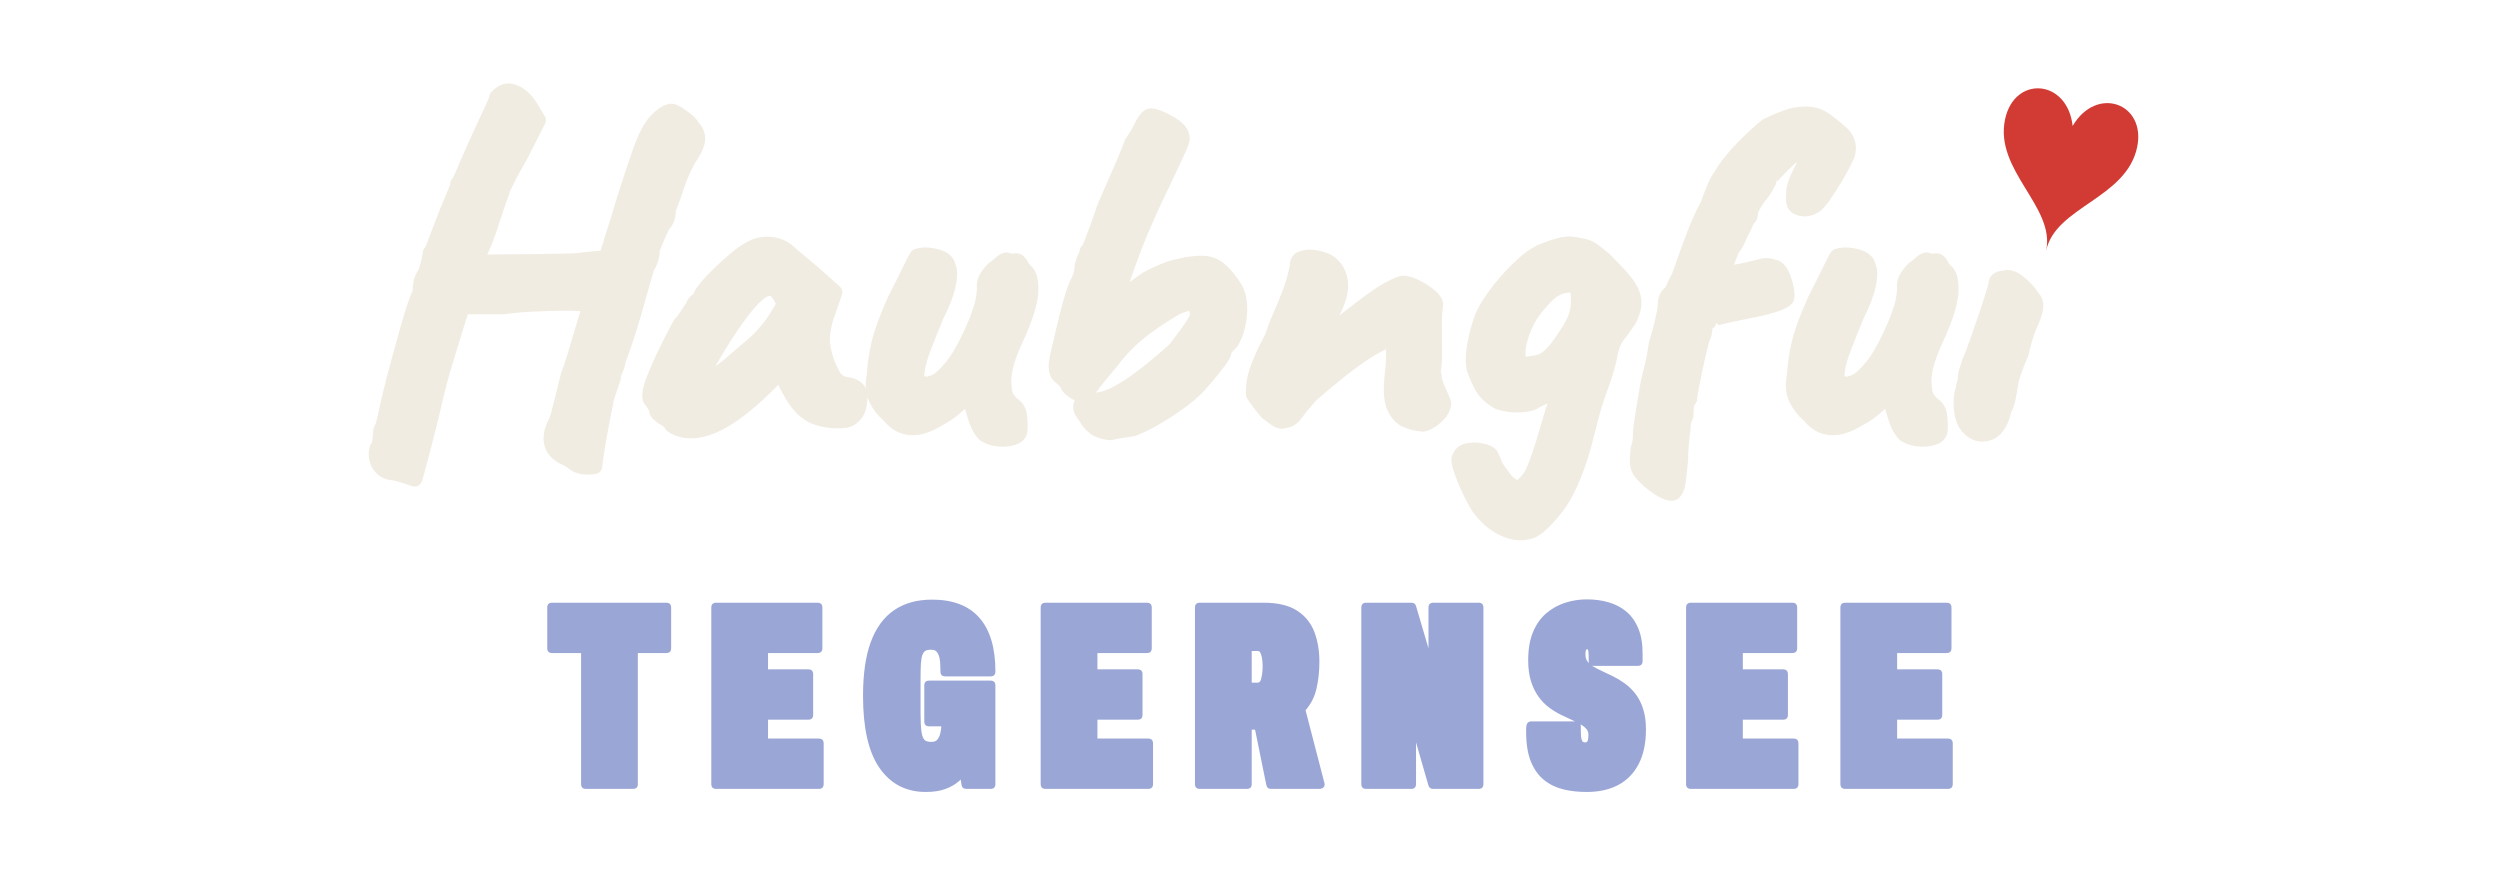
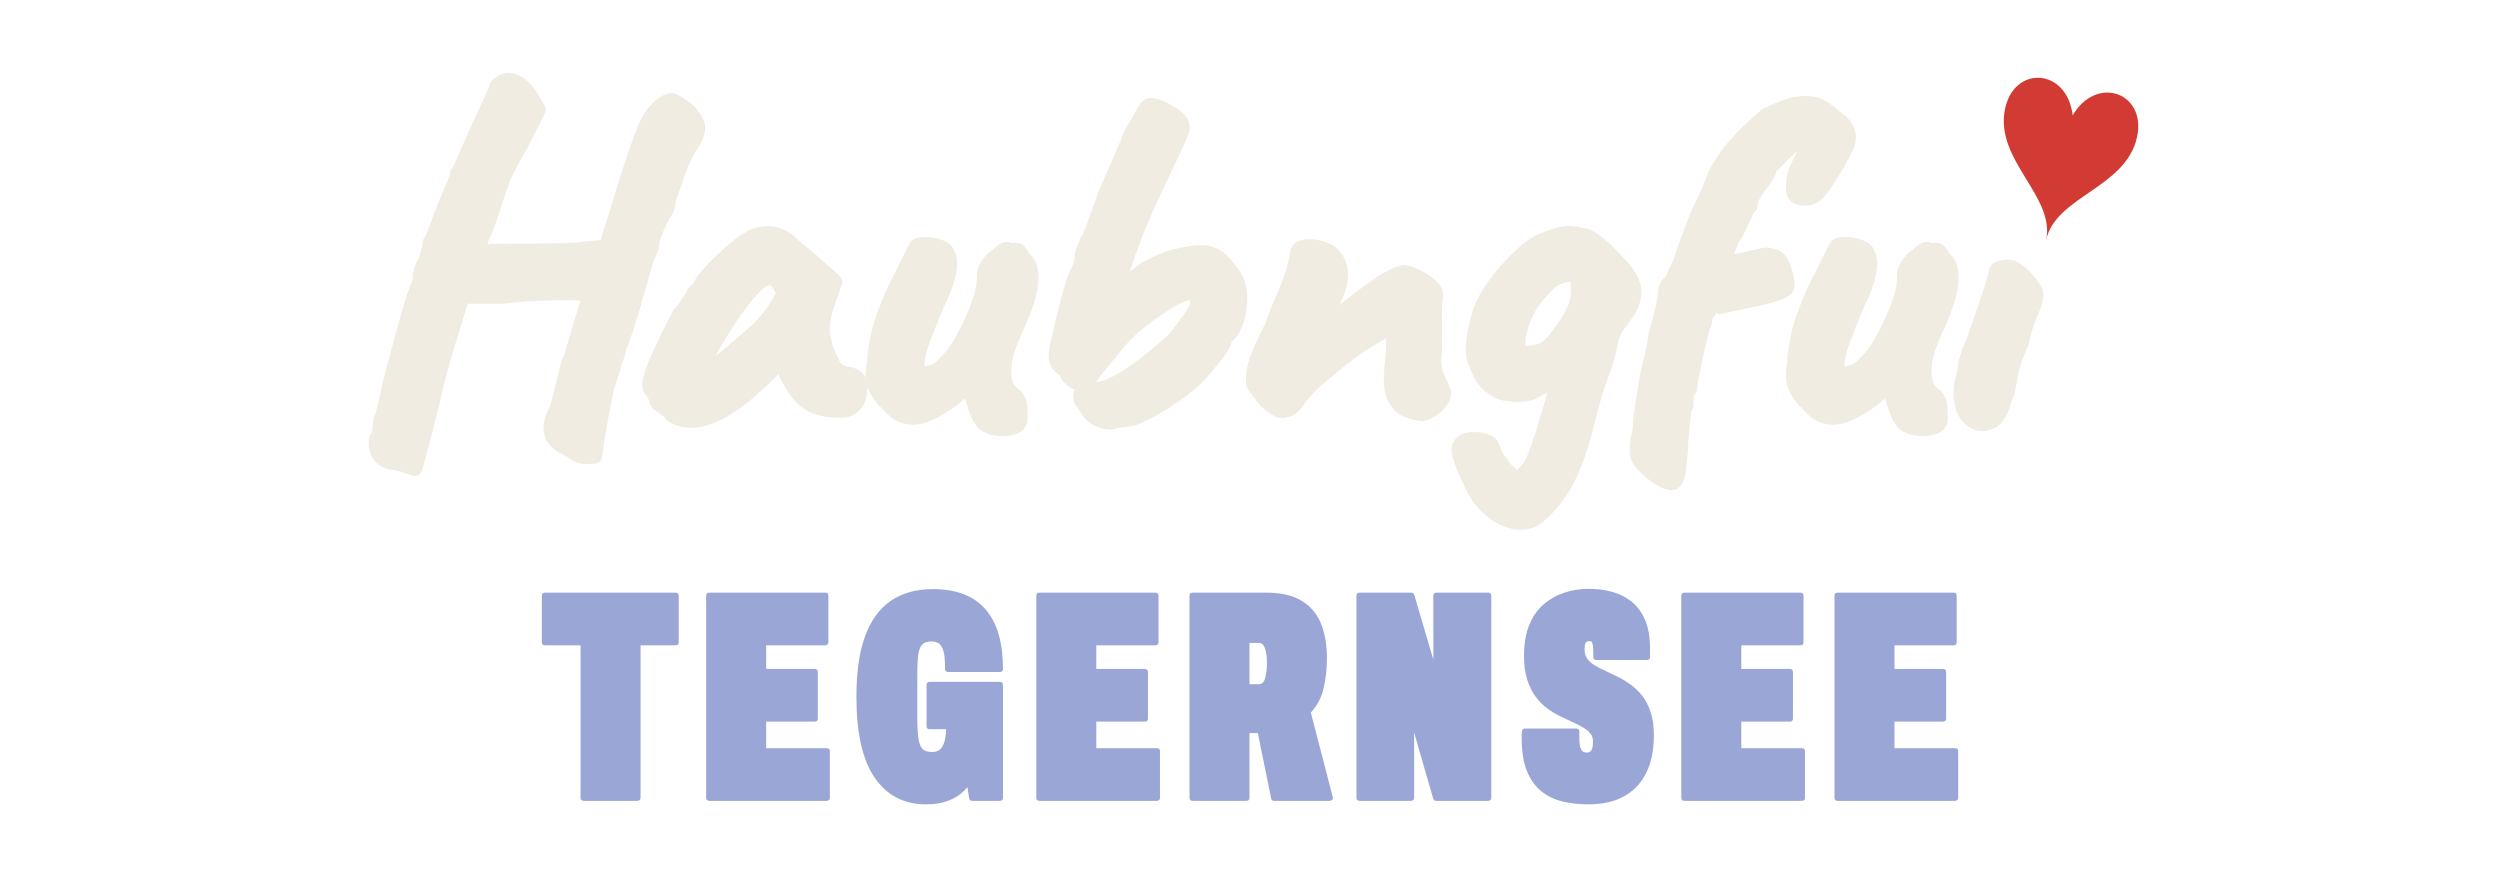
<svg xmlns="http://www.w3.org/2000/svg" width="127.0mm" height="44.45mm" viewBox="0 0 127.0 44.45" role="img" aria-label="Haubngfui · TEGERNSEE · Fisherman-Fassung (Stick, embroidery_front)">
-   <path id="schrift" fill="#f1ece2" d="M20.876 24.677 20.635 24.592Q20.411 24.514 20.151 24.446Q19.929 24.388 19.842 24.388Q19.787 24.388 19.733 24.375Q19.15 24.229 18.888 23.723Q18.641 23.246 18.778 22.695Q18.809 22.574 18.897 22.486L18.915 22.325Q18.958 22.046 18.958 21.887Q18.958 21.781 19.006 21.686Q19.083 21.53 19.096 21.486Q19.118 21.41 19.209 21.045Q19.285 20.622 19.466 19.885Q19.648 19.144 19.879 18.294Q20.108 17.447 20.326 16.673Q20.547 15.889 20.732 15.347Q20.858 14.976 20.961 14.772V14.623Q20.961 14.588 20.966 14.553L21.003 14.324Q21.051 14.019 21.27 13.674Q21.347 13.454 21.407 13.195Q21.468 12.931 21.468 12.886Q21.468 12.728 21.566 12.605Q21.619 12.538 21.775 12.133Q21.955 11.665 22.123 11.21Q22.271 10.814 22.456 10.372L22.77 9.623L22.867 9.392V9.362Q22.867 9.176 22.999 9.044Q23.034 9.01 23.374 8.209Q23.751 7.321 24.406 5.915Q24.408 5.909 24.411 5.903Q24.504 5.717 24.694 5.302Q24.784 5.106 24.826 4.991L24.846 4.97Q24.846 4.784 24.978 4.652Q25.532 4.098 26.142 4.287Q26.612 4.433 26.973 4.841Q27.281 5.189 27.43 5.503L27.657 5.866Q27.791 6.082 27.676 6.308L26.794 8.046Q26.788 8.058 26.781 8.07Q26.392 8.733 26.121 9.274Q25.988 9.539 25.924 9.69L25.891 9.724Q25.891 9.806 25.862 9.882L25.754 10.172Q25.649 10.452 25.507 10.889L25.217 11.771Q25.215 11.776 25.214 11.781Q24.975 12.454 24.752 12.933Q25.189 12.918 25.78 12.918Q26.527 12.918 27.306 12.906L28.721 12.882Q29.311 12.871 29.499 12.831Q29.524 12.826 29.549 12.824L30.507 12.732L31.091 10.874Q31.286 10.192 31.601 9.223Q31.917 8.252 32.16 7.57Q32.578 6.369 33.082 5.851Q33.649 5.269 34.129 5.269Q34.334 5.269 34.651 5.473Q34.872 5.617 35.105 5.798Q35.357 5.994 35.469 6.204Q35.839 6.586 35.821 7.086Q35.804 7.551 35.352 8.206Q34.996 8.81 34.761 9.517Q34.523 10.23 34.336 10.707Q34.325 11.025 34.233 11.255Q34.126 11.522 33.964 11.684L33.971 11.692Q33.928 11.771 33.861 11.916Q33.723 12.216 33.607 12.516L33.517 12.741Q33.517 12.976 33.425 13.281Q33.347 13.542 33.228 13.707Q33.172 13.887 33.04 14.339Q32.872 14.915 32.656 15.697Q32.436 16.491 32.191 17.237Q31.962 17.936 31.774 18.415Q31.75 18.648 31.615 18.931Q31.538 19.093 31.538 19.184Q31.538 19.257 31.515 19.327L31.274 20.05Q31.152 20.416 31.152 20.463Q31.152 20.512 31.142 20.559Q31.022 21.107 30.891 21.823Q30.76 22.541 30.676 23.089Q30.597 23.61 30.597 23.638Q30.597 24.033 30.206 24.084Q29.393 24.192 28.931 23.836Q28.673 23.638 28.473 23.565Q28.435 23.551 28.401 23.531Q27.769 23.166 27.643 22.572Q27.527 22.024 27.859 21.331Q27.869 21.308 27.883 21.287Q27.964 21.156 28.128 20.468Q28.31 19.703 28.504 18.951Q28.512 18.923 28.522 18.896Q28.66 18.552 28.823 18.016Q28.991 17.464 29.147 16.924Q29.305 16.376 29.427 15.983Q29.457 15.888 29.486 15.806Q29.068 15.774 28.448 15.785Q27.797 15.797 27.031 15.833Q26.279 15.868 25.599 15.962Q25.568 15.966 25.538 15.966H23.766Q23.742 16.038 23.71 16.136Q23.58 16.542 23.405 17.118L23.042 18.303Q22.857 18.898 22.727 19.389Q22.596 19.88 22.549 20.082Q22.453 20.516 22.295 21.172Q22.137 21.828 21.955 22.52L21.641 23.715Q21.505 24.235 21.452 24.394Q21.309 24.821 20.883 24.679Q20.879 24.678 20.876 24.677ZM33.774 21.75Q33.737 21.676 33.525 21.55Q32.979 21.226 32.979 20.873L32.922 20.782Q32.846 20.637 32.797 20.588Q32.782 20.574 32.769 20.558Q32.487 20.219 32.761 19.413Q32.963 18.822 33.359 17.979Q33.751 17.147 34.216 16.291Q34.247 16.234 34.293 16.187Q34.449 16.032 34.614 15.763Q34.758 15.53 34.864 15.392Q34.907 15.243 35.018 15.115Q35.105 15.013 35.21 14.954L35.319 14.736Q35.392 14.589 35.677 14.258Q35.94 13.951 36.323 13.586Q36.699 13.227 37.08 12.903Q37.473 12.568 37.753 12.406Q38.377 11.996 39.059 12.026Q39.751 12.057 40.252 12.464Q40.27 12.479 40.287 12.495Q40.347 12.555 40.587 12.761Q40.836 12.975 41.158 13.237Q41.492 13.509 41.742 13.734L42.633 14.529Q42.857 14.729 42.758 15.013L42.34 16.213Q42.074 17.062 42.201 17.669Q42.337 18.323 42.604 18.793Q42.614 18.811 42.622 18.829Q42.693 18.983 42.798 19.058Q42.915 19.14 43.145 19.173Q43.443 19.21 43.705 19.397Q43.894 19.532 43.983 19.734Q43.958 19.402 44.034 19.028Q44.086 18.161 44.285 17.33Q44.488 16.481 45.108 15.091Q45.113 15.08 45.118 15.07Q45.622 14.086 45.885 13.536Q46.17 12.941 46.269 12.809Q46.353 12.696 46.487 12.652Q46.973 12.49 47.631 12.654Q48.402 12.847 48.532 13.417Q48.705 13.811 48.541 14.562Q48.385 15.277 47.931 16.163Q47.598 16.971 47.302 17.731Q47.021 18.449 46.968 18.921Q46.947 19.098 46.949 19.098Q46.984 19.111 47.016 19.129Q47.059 19.152 47.291 19.072Q47.59 18.97 48.087 18.348Q48.627 17.674 49.254 16.164Q49.434 15.714 49.523 15.368Q49.604 15.054 49.628 14.666Q49.577 14.231 49.86 13.798Q50.1 13.432 50.437 13.214Q50.566 13.074 50.754 12.954Q51.079 12.744 51.364 12.884L51.542 12.873Q51.94 12.807 52.211 13.295Q52.288 13.434 52.34 13.476Q52.781 13.837 52.75 14.783Q52.723 15.591 52.135 16.971Q52.132 16.978 52.129 16.984Q51.683 17.946 51.535 18.424Q51.397 18.871 51.374 19.292Q51.375 19.666 51.434 19.912Q51.472 20.066 51.705 20.274Q52.127 20.563 52.181 21.158Q52.221 21.596 52.193 21.924Q52.191 21.955 52.184 21.985Q52.076 22.471 51.484 22.624Q51.074 22.731 50.614 22.671Q50.13 22.609 49.798 22.376Q49.765 22.354 49.738 22.326Q49.423 22.011 49.244 21.49Q49.133 21.168 49.024 20.774Q48.895 20.889 48.652 21.088Q48.285 21.39 47.913 21.579Q47.005 22.151 46.253 22.107Q45.458 22.06 44.883 21.36Q44.448 20.993 44.175 20.447Q44.107 20.311 44.062 20.165Q44.059 20.892 43.757 21.265Q43.45 21.645 43.049 21.725Q43.032 21.728 43.015 21.73Q42.111 21.84 41.286 21.537Q40.405 21.214 39.748 19.966Q39.658 19.823 39.541 19.547Q39.503 19.586 39.466 19.623Q37.692 21.422 36.386 21.976Q34.939 22.588 33.93 21.925Q33.829 21.859 33.774 21.75ZM56.358 22.359Q55.752 22.298 55.375 22.02Q55.032 21.766 54.841 21.389Q54.619 21.128 54.56 20.93Q54.488 20.691 54.542 20.475Q54.563 20.389 54.601 20.326Q54.543 20.314 54.488 20.287Q54.343 20.214 54.145 20.047Q53.938 19.872 53.842 19.619Q53.683 19.491 53.565 19.383Q53.274 19.117 53.274 18.605Q53.274 18.366 53.344 18.031Q53.406 17.733 53.527 17.269Q53.666 16.631 53.839 15.945Q54.015 15.247 54.178 14.739Q54.306 14.343 54.427 14.141L54.519 13.934Q54.577 13.804 54.577 13.61Q54.577 13.572 54.583 13.536Q54.642 13.179 54.781 12.902L54.842 12.789Q54.842 12.564 55.022 12.429L55.011 12.407Q55.073 12.282 55.161 12.05Q55.351 11.553 55.635 10.749Q55.679 10.568 55.819 10.236Q55.99 9.835 56.233 9.288Q56.473 8.748 56.725 8.16Q56.974 7.579 57.139 7.132Q57.159 7.076 57.193 7.028Q57.462 6.647 57.651 6.258Q57.929 5.685 58.252 5.546Q58.295 5.528 58.341 5.519Q58.593 5.468 59.019 5.639Q59.356 5.774 59.703 5.987Q60.107 6.235 60.283 6.518Q60.412 6.732 60.434 6.953Q60.458 7.19 60.29 7.575Q60.167 7.859 59.874 8.48L59.053 10.207Q58.385 11.639 58.017 12.59Q57.647 13.544 57.421 14.232Q57.405 14.284 57.387 14.335Q57.606 14.163 57.853 13.992Q58.08 13.824 58.439 13.651Q58.782 13.486 59.112 13.359Q59.443 13.231 59.63 13.195Q59.76 13.16 60.139 13.084Q60.605 12.991 61.06 12.991Q61.769 12.991 62.297 13.487Q62.742 13.905 63.088 14.491Q63.094 14.501 63.1 14.511Q63.427 15.136 63.342 16.052Q63.26 16.94 62.868 17.584Q62.827 17.652 62.765 17.702Q62.687 17.764 62.599 17.878L62.572 17.857Q62.572 17.889 62.567 17.921Q62.526 18.21 62.04 18.824Q61.622 19.353 61.202 19.822Q61.198 19.827 61.194 19.832Q60.729 20.322 60.066 20.794Q59.42 21.253 58.785 21.615Q58.131 21.986 57.655 22.145Q57.613 22.159 57.568 22.165Q57.384 22.188 57.031 22.246Q56.687 22.304 56.512 22.348Q56.436 22.367 56.358 22.359ZM77.996 27.301Q77.139 27.638 76.227 27.204Q75.385 26.804 74.786 25.96Q74.782 25.955 74.779 25.949Q74.668 25.784 74.464 25.387Q74.262 24.997 74.074 24.546Q73.882 24.084 73.789 23.741Q73.664 23.276 73.821 23.031Q74.024 22.583 74.583 22.503Q75.008 22.443 75.431 22.548Q75.991 22.688 76.127 23.049Q76.199 23.217 76.271 23.397Q76.324 23.531 76.404 23.646Q76.504 23.79 76.59 23.898Q76.605 23.916 76.617 23.935Q76.816 24.242 77.019 24.344L77.039 24.416Q77.356 24.171 77.511 23.85Q77.702 23.457 78.03 22.426L78.486 20.89Q78.547 20.685 78.611 20.488Q78.429 20.587 78.223 20.678Q77.932 20.908 77.293 20.948Q76.642 20.99 76.03 20.795Q75.985 20.781 75.943 20.757Q75.553 20.534 75.305 20.287Q75.049 20.03 74.883 19.699Q74.744 19.421 74.595 19.048Q74.376 18.564 74.515 17.623Q74.643 16.753 74.974 15.886Q74.981 15.869 74.989 15.852Q75.3 15.204 75.886 14.464Q76.465 13.735 77.12 13.143Q77.802 12.526 78.393 12.344Q78.629 12.235 79.112 12.102Q79.696 11.941 80.234 12.081Q80.719 12.143 81.01 12.321Q81.258 12.472 81.767 12.905Q81.781 12.917 81.794 12.93Q82.114 13.249 82.578 13.75Q83.087 14.299 83.243 14.717Q83.467 15.211 83.338 15.773Q83.221 16.285 82.925 16.674Q82.705 16.993 82.46 17.311Q82.282 17.542 82.183 17.991Q82.055 18.753 81.704 19.692Q81.375 20.573 81.188 21.32L80.801 22.82Q80.799 22.827 80.797 22.834Q80.17 24.968 79.393 25.964Q78.612 26.967 78.049 27.277Q78.023 27.291 77.996 27.301ZM85.224 25.354Q84.83 25.608 84.08 25.125Q83.52 24.765 83.14 24.331Q82.895 24.052 82.822 23.722Q82.757 23.43 82.839 22.75Q82.845 22.699 82.863 22.65Q82.936 22.448 82.945 22.275Q82.956 22.045 82.956 21.959Q82.956 21.779 83.046 21.213L83.227 20.09Q83.325 19.491 83.4 19.164Q83.412 19.09 83.44 18.979Q83.476 18.837 83.503 18.751L83.619 18.24Q83.687 17.945 83.757 17.434Q83.762 17.395 83.774 17.358Q83.961 16.774 84.089 16.202Q84.211 15.659 84.211 15.492Q84.211 14.904 84.615 14.582Q84.661 14.457 84.737 14.297Q84.853 14.055 84.949 13.882Q85.426 12.52 85.737 11.712Q86.054 10.893 86.397 10.27Q86.541 9.864 86.719 9.435Q86.911 8.971 87.127 8.685Q87.324 8.311 87.758 7.803Q88.196 7.29 88.696 6.818Q89.192 6.352 89.495 6.107Q89.535 6.075 89.581 6.053Q90.132 5.786 90.611 5.61Q91.145 5.413 91.732 5.413Q92.312 5.413 92.768 5.68Q93.157 5.908 93.89 6.566Q93.921 6.594 93.947 6.627Q94.281 7.062 94.281 7.504Q94.281 7.902 94.111 8.194Q93.931 8.599 93.59 9.17Q93.244 9.752 92.92 10.212Q92.573 10.706 92.288 10.831Q91.859 11.068 91.389 10.959Q90.727 10.806 90.727 10.086Q90.727 9.899 90.74 9.735L90.752 9.591Q90.755 9.558 90.762 9.527Q90.845 9.17 90.971 8.888Q91.089 8.627 91.196 8.439Q91.2 8.433 91.204 8.427Q91.269 8.32 91.271 8.239Q91.211 8.289 91.105 8.384Q90.911 8.559 90.693 8.78Q90.477 8.998 90.316 9.187L90.251 9.169Q90.251 9.28 90.2 9.378L90.067 9.632Q89.915 9.922 89.628 10.264Q89.479 10.477 89.374 10.667Q89.31 10.782 89.31 10.786Q89.31 10.956 89.263 11.097Q89.201 11.283 89.069 11.378L89.056 11.418Q88.961 11.688 88.759 12.044Q88.659 12.291 88.546 12.505Q88.435 12.714 88.322 12.847L88.229 13.084Q88.158 13.261 88.083 13.448Q88.213 13.43 88.363 13.398Q88.756 13.317 89.13 13.223Q89.523 13.111 89.729 13.111Q89.941 13.111 90.32 13.228Q90.376 13.245 90.426 13.276Q90.744 13.475 90.919 13.913Q91.055 14.253 91.123 14.595Q91.207 15.014 91.121 15.272L91.121 15.272Q91.01 15.588 90.297 15.823Q89.76 16 89.221 16.102Q88.779 16.199 88.236 16.307Q87.707 16.413 87.31 16.518L87.197 16.398Q87.145 16.607 86.992 16.687Q86.981 17.047 86.84 17.31Q86.796 17.465 86.705 17.835Q86.596 18.271 86.489 18.782Q86.381 19.297 86.298 19.734Q86.221 20.132 86.221 20.236Q86.221 20.401 86.115 20.527Q86.061 20.59 86.05 20.707Q86.028 20.943 86.028 21.115Q86.028 21.224 85.978 21.321Q85.911 21.45 85.898 21.535Q85.878 21.657 85.878 21.718V21.815Q85.878 21.932 85.847 22.047L85.789 22.643Q85.754 23.018 85.754 23.383Q85.754 23.407 85.751 23.431L85.677 24.125Q85.65 24.465 85.594 24.722Q85.515 25.084 85.293 25.299Q85.261 25.33 85.224 25.354ZM96.481 22.326Q96.166 22.011 95.988 21.49Q95.877 21.168 95.767 20.774Q95.638 20.889 95.396 21.088Q95.029 21.39 94.657 21.579Q93.749 22.151 92.996 22.107Q92.201 22.06 91.627 21.36Q91.192 20.993 90.919 20.447Q90.614 19.837 90.778 19.028Q90.83 18.161 91.029 17.33Q91.231 16.481 91.852 15.091Q91.857 15.08 91.862 15.07Q92.366 14.086 92.629 13.536Q92.914 12.941 93.013 12.809Q93.097 12.696 93.23 12.652Q93.717 12.49 94.375 12.654Q95.146 12.847 95.275 13.417Q95.448 13.811 95.284 14.562Q95.129 15.277 94.675 16.163Q94.342 16.971 94.045 17.731Q93.765 18.449 93.711 18.921Q93.691 19.098 93.693 19.098Q93.728 19.111 93.76 19.129Q93.802 19.152 94.035 19.072Q94.334 18.97 94.831 18.348Q95.371 17.674 95.998 16.164Q96.178 15.714 96.267 15.368Q96.348 15.054 96.372 14.666Q96.321 14.231 96.604 13.798Q96.843 13.432 97.18 13.214Q97.31 13.074 97.497 12.954Q97.823 12.744 98.108 12.884L98.286 12.873Q98.684 12.807 98.954 13.295Q99.032 13.434 99.084 13.476Q99.525 13.837 99.494 14.783Q99.467 15.591 98.879 16.971Q98.876 16.978 98.873 16.984Q98.427 17.946 98.279 18.424Q98.141 18.871 98.118 19.292Q98.119 19.666 98.178 19.912Q98.215 20.066 98.449 20.274Q98.871 20.563 98.925 21.158Q98.965 21.596 98.937 21.924Q98.935 21.955 98.928 21.985Q98.82 22.471 98.228 22.624Q97.818 22.731 97.357 22.671Q96.873 22.609 96.541 22.376Q96.509 22.354 96.481 22.326ZM72.241 21.925Q71.622 21.869 71.194 21.647Q70.693 21.388 70.414 20.675Q70.404 20.649 70.397 20.621Q70.285 20.174 70.299 19.69Q70.312 19.247 70.363 18.828Q70.408 18.457 70.408 18.195V17.74Q69.938 17.966 69.383 18.339Q68.809 18.726 68.185 19.232Q67.56 19.739 66.9 20.305Q66.403 20.848 66.171 21.18Q65.825 21.674 65.39 21.727Q65.01 21.867 64.623 21.61Q64.39 21.454 64.133 21.249Q64.102 21.224 64.076 21.194Q63.896 20.989 63.658 20.675Q63.403 20.34 63.336 20.206Q63.289 20.111 63.289 20.005Q63.289 19.576 63.357 19.22Q63.425 18.865 63.573 18.489Q63.709 18.142 63.907 17.698Q63.916 17.678 63.927 17.658Q64.014 17.505 64.091 17.341Q64.173 17.165 64.286 16.959Q64.388 16.615 64.566 16.188Q64.748 15.75 64.919 15.36Q65.174 14.757 65.312 14.319Q65.438 13.923 65.525 13.466Q65.513 13.302 65.605 13.119Q65.745 12.837 66.043 12.763Q66.062 12.758 66.081 12.755Q66.393 12.626 66.919 12.72Q67.502 12.825 67.833 13.089Q67.839 13.094 67.844 13.099Q68.515 13.674 68.484 14.591Q68.463 15.195 68.042 16.026Q68.089 15.989 68.14 15.948Q68.556 15.618 69.043 15.253Q69.53 14.888 69.828 14.688Q70.122 14.476 70.56 14.257Q71.065 14.004 71.268 14.004Q71.612 14.004 72.055 14.218Q72.445 14.407 72.783 14.663Q73.21 14.988 73.297 15.335Q73.311 15.388 73.311 15.444Q73.311 15.575 73.281 15.766Q73.262 15.888 73.262 15.975Q73.262 15.989 73.261 16.003Q73.238 16.37 73.25 16.894Q73.262 17.442 73.262 17.99Q73.262 18.481 73.188 18.897Q73.202 18.931 73.215 18.97Q73.254 19.086 73.237 19.189Q73.275 19.316 73.32 19.443Q73.373 19.592 73.461 19.777Q73.564 19.997 73.691 20.326Q73.727 20.421 73.719 20.522Q73.682 21.011 73.227 21.433Q72.813 21.816 72.383 21.915Q72.312 21.931 72.241 21.925ZM102.17 20.943Q101.89 22.125 101.12 22.365Q100.306 22.618 99.706 21.954Q99.427 21.67 99.316 21.17Q99.218 20.728 99.246 20.284Q99.271 19.894 99.369 19.639Q99.384 19.422 99.462 19.26Q99.441 19.061 99.53 18.765Q99.604 18.517 99.679 18.294Q99.685 18.274 99.693 18.256Q99.856 17.885 100.067 17.285Q100.284 16.672 100.5 16.035Q100.715 15.402 100.858 14.937Q100.974 14.561 101.009 14.436Q101.044 13.81 101.762 13.744Q102.262 13.616 102.829 14.083Q103.275 14.45 103.551 14.876Q103.862 15.22 103.784 15.729Q103.726 16.105 103.435 16.741Q103.431 16.748 103.428 16.755Q103.349 16.913 103.228 17.322Q103.103 17.741 103.059 18.003Q103.048 18.07 103.018 18.131Q102.931 18.303 102.807 18.632Q102.679 18.968 102.587 19.268Q102.581 19.286 102.575 19.303Q102.546 19.375 102.505 19.648Q102.455 19.988 102.38 20.34Q102.303 20.7 102.17 20.943ZM55.838 19.717Q55.781 19.836 55.661 19.942Q55.988 19.937 56.5 19.676Q57.126 19.357 57.889 18.768Q58.656 18.175 59.424 17.479Q60.022 16.696 60.261 16.331Q60.449 16.045 60.454 15.96Q60.458 15.886 60.401 15.783Q60.396 15.774 60.392 15.766L60.336 15.821Q60.107 15.821 59.47 16.232Q58.459 16.867 57.859 17.398Q57.265 17.923 56.761 18.587Q56.757 18.592 56.754 18.597Q56.557 18.843 56.322 19.122Q56.095 19.39 55.945 19.58L55.838 19.717ZM77.493 18.119Q77.812 18.093 78.052 18.035Q78.283 17.979 78.509 17.762Q78.786 17.496 79.168 16.911Q79.173 16.904 79.178 16.897Q79.552 16.37 79.7 15.947Q79.837 15.554 79.796 15.045L79.789 14.884Q79.738 14.852 79.589 14.875Q79.255 14.928 78.989 15.15Q78.665 15.42 78.213 16.008Q77.895 16.431 77.676 17.043Q77.467 17.67 77.496 18.013L77.493 18.119ZM39.412 15.437Q39.277 15.159 39.19 15.083Q39.124 15.025 39.1 15.025Q38.961 15.025 38.656 15.305Q38.256 15.671 37.741 16.393Q37.208 17.138 36.542 18.256Q36.435 18.438 36.346 18.615Q36.515 18.489 36.713 18.331L38.059 17.177Q38.542 16.76 39.013 16.09L39.412 15.437ZM70.423 17.732 70.435 17.669 70.413 17.709 70.423 17.732ZM86.993 16.646Q87.002 16.634 87.009 16.621L86.993 16.626Q86.993 16.636 86.993 16.646ZM70.415 17.736H70.423L70.423 17.732Q70.419 17.734 70.415 17.736Z" />
-   <g id="herz" transform="translate(104.855,8.448) rotate(12) scale(0.38096) translate(0,8.500)">
+   <path id="schrift" fill="#f1ece2" d="M20.876 24.141 20.635 24.056Q20.411 23.978 20.151 23.91Q19.929 23.852 19.842 23.852Q19.787 23.852 19.733 23.839Q19.15 23.693 18.888 23.187Q18.641 22.71 18.778 22.159Q18.809 22.038 18.897 21.95L18.915 21.789Q18.958 21.51 18.958 21.351Q18.958 21.245 19.006 21.15Q19.083 20.994 19.096 20.95Q19.118 20.874 19.209 20.509Q19.285 20.086 19.466 19.349Q19.648 18.608 19.879 17.758Q20.108 16.912 20.326 16.137Q20.547 15.353 20.732 14.811Q20.858 14.44 20.961 14.237V14.087Q20.961 14.052 20.966 14.017L21.003 13.788Q21.051 13.483 21.27 13.138Q21.347 12.918 21.407 12.659Q21.468 12.395 21.468 12.35Q21.468 12.192 21.566 12.069Q21.619 12.003 21.775 11.597Q21.955 11.13 22.123 10.674Q22.271 10.278 22.456 9.836L22.77 9.087L22.867 8.856V8.827Q22.867 8.64 22.999 8.508Q23.034 8.474 23.374 7.673Q23.751 6.785 24.406 5.379Q24.408 5.373 24.411 5.368Q24.504 5.182 24.694 4.766Q24.784 4.57 24.826 4.456L24.846 4.435Q24.846 4.248 24.978 4.116Q25.532 3.562 26.142 3.751Q26.612 3.897 26.973 4.305Q27.281 4.654 27.43 4.968L27.657 5.33Q27.791 5.546 27.676 5.773L26.794 7.51Q26.788 7.522 26.781 7.534Q26.392 8.197 26.121 8.738Q25.988 9.004 25.924 9.154L25.891 9.189Q25.891 9.27 25.862 9.347L25.754 9.636Q25.649 9.916 25.507 10.353L25.217 11.236Q25.215 11.241 25.214 11.246Q24.975 11.918 24.752 12.397Q25.189 12.383 25.78 12.383Q26.527 12.383 27.306 12.371L28.721 12.346Q29.311 12.335 29.499 12.296Q29.524 12.29 29.549 12.288L30.507 12.196L31.091 10.338Q31.286 9.656 31.601 8.688Q31.917 7.716 32.16 7.034Q32.578 5.833 33.082 5.315Q33.649 4.733 34.129 4.733Q34.334 4.733 34.651 4.938Q34.872 5.081 35.105 5.262Q35.357 5.458 35.469 5.668Q35.839 6.05 35.821 6.55Q35.804 7.015 35.352 7.67Q34.996 8.274 34.761 8.981Q34.523 9.695 34.336 10.171Q34.325 10.49 34.233 10.719Q34.126 10.986 33.964 11.148L33.971 11.156Q33.928 11.235 33.861 11.38Q33.723 11.681 33.607 11.981L33.517 12.205Q33.517 12.44 33.425 12.745Q33.347 13.007 33.228 13.171Q33.172 13.351 33.04 13.803Q32.872 14.379 32.656 15.161Q32.436 15.955 32.191 16.701Q31.962 17.4 31.774 17.879Q31.75 18.112 31.615 18.395Q31.538 18.557 31.538 18.648Q31.538 18.721 31.515 18.791L31.274 19.515Q31.152 19.88 31.152 19.927Q31.152 19.976 31.142 20.023Q31.022 20.571 30.891 21.288Q30.76 22.005 30.676 22.553Q30.597 23.074 30.597 23.102Q30.597 23.497 30.206 23.549Q29.393 23.656 28.931 23.301Q28.673 23.102 28.473 23.029Q28.435 23.015 28.401 22.995Q27.769 22.63 27.643 22.036Q27.527 21.488 27.859 20.795Q27.869 20.772 27.883 20.751Q27.964 20.62 28.128 19.932Q28.31 19.167 28.504 18.415Q28.512 18.387 28.522 18.361Q28.66 18.016 28.823 17.48Q28.991 16.928 29.147 16.388Q29.305 15.841 29.427 15.447Q29.457 15.352 29.486 15.27Q29.068 15.238 28.448 15.249Q27.797 15.261 27.031 15.297Q26.279 15.332 25.599 15.426Q25.568 15.43 25.538 15.43H23.766Q23.742 15.502 23.71 15.6Q23.58 16.006 23.405 16.583L23.042 17.767Q22.857 18.363 22.727 18.853Q22.596 19.344 22.549 19.546Q22.453 19.981 22.295 20.636Q22.137 21.292 21.955 21.985L21.641 23.179Q21.505 23.7 21.452 23.858Q21.309 24.285 20.883 24.143Q20.879 24.142 20.876 24.141ZM33.774 21.215Q33.737 21.14 33.525 21.014Q32.979 20.691 32.979 20.338L32.922 20.247Q32.846 20.101 32.797 20.053Q32.782 20.038 32.769 20.022Q32.487 19.684 32.761 18.877Q32.963 18.286 33.359 17.443Q33.751 16.611 34.216 15.755Q34.247 15.698 34.293 15.652Q34.449 15.496 34.614 15.227Q34.758 14.994 34.864 14.856Q34.907 14.708 35.018 14.579Q35.105 14.477 35.21 14.418L35.319 14.2Q35.392 14.054 35.677 13.722Q35.94 13.415 36.323 13.05Q36.699 12.691 37.08 12.367Q37.473 12.032 37.753 11.87Q38.377 11.46 39.059 11.49Q39.751 11.521 40.252 11.928Q40.27 11.943 40.287 11.959Q40.347 12.019 40.587 12.225Q40.836 12.439 41.158 12.701Q41.492 12.973 41.742 13.198L42.633 13.993Q42.857 14.193 42.758 14.477L42.34 15.677Q42.074 16.526 42.201 17.133Q42.337 17.788 42.604 18.257Q42.614 18.275 42.622 18.293Q42.693 18.448 42.798 18.522Q42.915 18.604 43.145 18.637Q43.443 18.674 43.705 18.861Q43.894 18.996 43.983 19.198Q43.958 18.866 44.034 18.492Q44.086 17.625 44.285 16.794Q44.488 15.945 45.108 14.556Q45.113 14.545 45.118 14.534Q45.622 13.55 45.885 13Q46.17 12.405 46.269 12.273Q46.353 12.16 46.487 12.116Q46.973 11.954 47.631 12.118Q48.402 12.311 48.532 12.881Q48.705 13.276 48.541 14.026Q48.385 14.741 47.931 15.627Q47.598 16.435 47.302 17.195Q47.021 17.913 46.968 18.385Q46.947 18.562 46.949 18.562Q46.984 18.575 47.016 18.593Q47.059 18.616 47.291 18.536Q47.59 18.434 48.087 17.812Q48.627 17.138 49.254 15.628Q49.434 15.178 49.523 14.832Q49.604 14.518 49.628 14.13Q49.577 13.695 49.86 13.262Q50.1 12.896 50.437 12.679Q50.566 12.538 50.754 12.418Q51.079 12.208 51.364 12.348L51.542 12.337Q51.94 12.271 52.211 12.759Q52.288 12.898 52.34 12.94Q52.781 13.301 52.75 14.247Q52.723 15.055 52.135 16.436Q52.132 16.442 52.129 16.448Q51.683 17.411 51.535 17.889Q51.397 18.335 51.374 18.756Q51.375 19.13 51.434 19.376Q51.472 19.53 51.705 19.738Q52.127 20.027 52.181 20.623Q52.221 21.06 52.193 21.389Q52.191 21.419 52.184 21.449Q52.076 21.935 51.484 22.088Q51.074 22.195 50.614 22.135Q50.13 22.073 49.798 21.84Q49.765 21.818 49.738 21.79Q49.423 21.475 49.244 20.954Q49.133 20.632 49.024 20.238Q48.895 20.353 48.652 20.553Q48.285 20.854 47.913 21.043Q47.005 21.615 46.253 21.571Q45.458 21.524 44.883 20.824Q44.448 20.457 44.175 19.911Q44.107 19.775 44.062 19.629Q44.059 20.356 43.757 20.729Q43.45 21.109 43.049 21.189Q43.032 21.193 43.015 21.195Q42.111 21.304 41.286 21.001Q40.405 20.678 39.748 19.43Q39.658 19.287 39.541 19.011Q39.503 19.05 39.466 19.087Q37.692 20.886 36.386 21.44Q34.939 22.052 33.93 21.389Q33.829 21.323 33.774 21.215ZM56.358 21.823Q55.752 21.762 55.375 21.484Q55.032 21.23 54.841 20.853Q54.619 20.592 54.56 20.395Q54.488 20.155 54.542 19.939Q54.563 19.854 54.601 19.79Q54.543 19.778 54.488 19.751Q54.343 19.678 54.145 19.511Q53.938 19.336 53.842 19.083Q53.683 18.956 53.565 18.847Q53.274 18.581 53.274 18.069Q53.274 17.83 53.344 17.495Q53.406 17.197 53.527 16.733Q53.666 16.095 53.839 15.409Q54.015 14.711 54.178 14.204Q54.306 13.807 54.427 13.605L54.519 13.398Q54.577 13.268 54.577 13.074Q54.577 13.037 54.583 13Q54.642 12.644 54.781 12.366L54.842 12.253Q54.842 12.028 55.022 11.893L55.011 11.871Q55.073 11.746 55.161 11.514Q55.351 11.017 55.635 10.213Q55.679 10.032 55.819 9.701Q55.99 9.299 56.233 8.752Q56.473 8.212 56.725 7.624Q56.974 7.043 57.139 6.596Q57.159 6.54 57.193 6.492Q57.462 6.111 57.651 5.722Q57.929 5.149 58.252 5.01Q58.295 4.992 58.341 4.983Q58.593 4.932 59.019 5.103Q59.356 5.238 59.703 5.451Q60.107 5.699 60.283 5.982Q60.412 6.196 60.434 6.417Q60.458 6.654 60.29 7.039Q60.167 7.323 59.874 7.944L59.053 9.671Q58.385 11.103 58.017 12.054Q57.647 13.008 57.421 13.697Q57.405 13.748 57.387 13.799Q57.606 13.628 57.853 13.457Q58.08 13.288 58.439 13.115Q58.782 12.95 59.112 12.823Q59.443 12.696 59.63 12.659Q59.76 12.624 60.139 12.548Q60.605 12.455 61.06 12.455Q61.769 12.455 62.297 12.951Q62.742 13.369 63.088 13.955Q63.094 13.965 63.1 13.975Q63.427 14.6 63.342 15.516Q63.26 16.404 62.868 17.048Q62.827 17.116 62.765 17.166Q62.687 17.228 62.599 17.342L62.572 17.321Q62.572 17.353 62.567 17.385Q62.526 17.674 62.04 18.288Q61.622 18.818 61.202 19.286Q61.198 19.291 61.194 19.296Q60.729 19.786 60.066 20.258Q59.42 20.717 58.785 21.079Q58.131 21.45 57.655 21.609Q57.613 21.623 57.568 21.629Q57.384 21.652 57.031 21.711Q56.687 21.768 56.512 21.812Q56.436 21.831 56.358 21.823ZM77.996 26.765Q77.139 27.102 76.227 26.668Q75.385 26.268 74.786 25.424Q74.782 25.419 74.779 25.414Q74.668 25.248 74.464 24.852Q74.262 24.461 74.074 24.01Q73.882 23.548 73.789 23.206Q73.664 22.741 73.821 22.495Q74.024 22.047 74.583 21.967Q75.008 21.907 75.431 22.013Q75.991 22.153 76.127 22.513Q76.199 22.682 76.271 22.861Q76.324 22.995 76.404 23.11Q76.504 23.254 76.59 23.363Q76.605 23.38 76.617 23.399Q76.816 23.706 77.019 23.808L77.039 23.881Q77.356 23.635 77.511 23.314Q77.702 22.921 78.03 21.89L78.486 20.354Q78.547 20.149 78.611 19.952Q78.429 20.052 78.223 20.142Q77.932 20.372 77.293 20.413Q76.642 20.454 76.03 20.26Q75.985 20.245 75.943 20.222Q75.553 19.999 75.305 19.751Q75.049 19.494 74.883 19.163Q74.744 18.885 74.595 18.512Q74.376 18.028 74.515 17.087Q74.643 16.217 74.974 15.35Q74.981 15.333 74.989 15.316Q75.3 14.668 75.886 13.928Q76.465 13.199 77.12 12.607Q77.802 11.99 78.393 11.808Q78.629 11.699 79.112 11.566Q79.696 11.406 80.234 11.545Q80.719 11.607 81.01 11.785Q81.258 11.936 81.767 12.369Q81.781 12.381 81.794 12.394Q82.114 12.713 82.578 13.214Q83.087 13.763 83.243 14.181Q83.467 14.675 83.338 15.237Q83.221 15.75 82.925 16.138Q82.705 16.457 82.46 16.775Q82.282 17.006 82.183 17.455Q82.055 18.217 81.704 19.156Q81.375 20.037 81.188 20.785L80.801 22.284Q80.799 22.291 80.797 22.299Q80.17 24.432 79.393 25.429Q78.612 26.431 78.049 26.741Q78.023 26.755 77.996 26.765ZM85.224 24.818Q84.83 25.072 84.08 24.589Q83.52 24.229 83.14 23.795Q82.895 23.516 82.822 23.186Q82.757 22.894 82.839 22.215Q82.845 22.163 82.863 22.114Q82.936 21.913 82.945 21.739Q82.956 21.509 82.956 21.424Q82.956 21.243 83.046 20.677L83.227 19.554Q83.325 18.956 83.4 18.628Q83.412 18.554 83.44 18.443Q83.476 18.301 83.503 18.215L83.619 17.704Q83.687 17.409 83.757 16.898Q83.762 16.859 83.774 16.822Q83.961 16.238 84.089 15.666Q84.211 15.123 84.211 14.956Q84.211 14.368 84.615 14.046Q84.661 13.922 84.737 13.761Q84.853 13.519 84.949 13.346Q85.426 11.984 85.737 11.176Q86.054 10.357 86.397 9.735Q86.541 9.328 86.719 8.899Q86.911 8.435 87.127 8.15Q87.324 7.776 87.758 7.268Q88.196 6.754 88.696 6.283Q89.192 5.816 89.495 5.571Q89.535 5.539 89.581 5.517Q90.132 5.251 90.611 5.074Q91.145 4.877 91.732 4.877Q92.312 4.877 92.768 5.144Q93.157 5.372 93.89 6.03Q93.921 6.058 93.947 6.091Q94.281 6.526 94.281 6.968Q94.281 7.366 94.111 7.659Q93.931 8.063 93.59 8.635Q93.244 9.216 92.92 9.677Q92.573 10.171 92.288 10.296Q91.859 10.532 91.389 10.423Q90.727 10.271 90.727 9.551Q90.727 9.363 90.74 9.199L90.752 9.055Q90.755 9.022 90.762 8.991Q90.845 8.634 90.971 8.352Q91.089 8.091 91.196 7.904Q91.2 7.897 91.204 7.891Q91.269 7.784 91.271 7.703Q91.211 7.753 91.105 7.848Q90.911 8.023 90.693 8.244Q90.477 8.462 90.316 8.651L90.251 8.634Q90.251 8.744 90.2 8.842L90.067 9.096Q89.915 9.386 89.628 9.728Q89.479 9.942 89.374 10.131Q89.31 10.246 89.31 10.25Q89.31 10.42 89.263 10.562Q89.201 10.747 89.069 10.842L89.056 10.882Q88.961 11.152 88.759 11.508Q88.659 11.755 88.546 11.969Q88.435 12.178 88.322 12.312L88.229 12.548Q88.158 12.725 88.083 12.912Q88.213 12.894 88.363 12.863Q88.756 12.781 89.13 12.687Q89.523 12.576 89.729 12.576Q89.941 12.576 90.32 12.692Q90.376 12.709 90.426 12.741Q90.744 12.939 90.919 13.377Q91.055 13.717 91.123 14.059Q91.207 14.478 91.121 14.736L91.121 14.736Q91.01 15.053 90.297 15.287Q89.76 15.464 89.221 15.566Q88.779 15.663 88.236 15.771Q87.707 15.877 87.31 15.982L87.197 15.862Q87.145 16.071 86.992 16.152Q86.981 16.511 86.84 16.774Q86.796 16.929 86.705 17.299Q86.596 17.735 86.489 18.246Q86.381 18.761 86.298 19.198Q86.221 19.596 86.221 19.701Q86.221 19.865 86.115 19.991Q86.061 20.054 86.05 20.171Q86.028 20.407 86.028 20.579Q86.028 20.688 85.978 20.785Q85.911 20.914 85.898 20.999Q85.878 21.121 85.878 21.182V21.279Q85.878 21.396 85.847 21.511L85.789 22.107Q85.754 22.482 85.754 22.847Q85.754 22.871 85.751 22.895L85.677 23.589Q85.65 23.929 85.594 24.186Q85.515 24.548 85.293 24.763Q85.261 24.794 85.224 24.818ZM96.481 21.79Q96.166 21.475 95.988 20.954Q95.877 20.632 95.767 20.238Q95.638 20.353 95.396 20.553Q95.029 20.854 94.657 21.043Q93.749 21.615 92.996 21.571Q92.201 21.524 91.627 20.824Q91.192 20.457 90.919 19.911Q90.614 19.301 90.778 18.492Q90.83 17.625 91.029 16.794Q91.231 15.945 91.852 14.556Q91.857 14.545 91.862 14.534Q92.366 13.55 92.629 13Q92.914 12.405 93.013 12.273Q93.097 12.16 93.23 12.116Q93.717 11.954 94.375 12.118Q95.146 12.311 95.275 12.881Q95.448 13.276 95.284 14.026Q95.129 14.741 94.675 15.627Q94.342 16.435 94.045 17.195Q93.765 17.913 93.711 18.385Q93.691 18.562 93.693 18.562Q93.728 18.575 93.76 18.593Q93.802 18.616 94.035 18.536Q94.334 18.434 94.831 17.812Q95.371 17.138 95.998 15.628Q96.178 15.178 96.267 14.832Q96.348 14.518 96.372 14.13Q96.321 13.695 96.604 13.262Q96.843 12.896 97.18 12.679Q97.31 12.538 97.497 12.418Q97.823 12.208 98.108 12.348L98.286 12.337Q98.684 12.271 98.954 12.759Q99.032 12.898 99.084 12.94Q99.525 13.301 99.494 14.247Q99.467 15.055 98.879 16.436Q98.876 16.442 98.873 16.448Q98.427 17.411 98.279 17.889Q98.141 18.335 98.118 18.756Q98.119 19.13 98.178 19.376Q98.215 19.53 98.449 19.738Q98.871 20.027 98.925 20.623Q98.965 21.06 98.937 21.389Q98.935 21.419 98.928 21.449Q98.82 21.935 98.228 22.088Q97.818 22.195 97.357 22.135Q96.873 22.073 96.541 21.84Q96.509 21.818 96.481 21.79ZM72.241 21.389Q71.622 21.333 71.194 21.111Q70.693 20.852 70.414 20.14Q70.404 20.113 70.397 20.085Q70.285 19.639 70.299 19.154Q70.312 18.711 70.363 18.293Q70.408 17.921 70.408 17.659V17.204Q69.938 17.43 69.383 17.803Q68.809 18.19 68.185 18.696Q67.56 19.203 66.9 19.769Q66.403 20.312 66.171 20.644Q65.825 21.138 65.39 21.191Q65.01 21.332 64.623 21.074Q64.39 20.918 64.133 20.713Q64.102 20.688 64.076 20.658Q63.896 20.453 63.658 20.139Q63.403 19.804 63.336 19.67Q63.289 19.575 63.289 19.469Q63.289 19.04 63.357 18.684Q63.425 18.329 63.573 17.953Q63.709 17.606 63.907 17.162Q63.916 17.142 63.927 17.122Q64.014 16.969 64.091 16.805Q64.173 16.629 64.286 16.423Q64.388 16.079 64.566 15.652Q64.748 15.214 64.919 14.824Q65.174 14.221 65.312 13.783Q65.438 13.387 65.525 12.931Q65.513 12.766 65.605 12.583Q65.745 12.301 66.043 12.227Q66.062 12.222 66.081 12.219Q66.393 12.09 66.919 12.184Q67.502 12.289 67.833 12.554Q67.839 12.558 67.844 12.563Q68.515 13.139 68.484 14.055Q68.463 14.659 68.042 15.49Q68.089 15.453 68.14 15.412Q68.556 15.082 69.043 14.717Q69.53 14.352 69.828 14.152Q70.122 13.94 70.56 13.721Q71.065 13.468 71.268 13.468Q71.612 13.468 72.055 13.682Q72.445 13.871 72.783 14.127Q73.21 14.452 73.297 14.799Q73.311 14.852 73.311 14.908Q73.311 15.039 73.281 15.23Q73.262 15.353 73.262 15.439Q73.262 15.453 73.261 15.467Q73.238 15.834 73.25 16.358Q73.262 16.906 73.262 17.454Q73.262 17.945 73.188 18.361Q73.202 18.396 73.215 18.434Q73.254 18.55 73.237 18.653Q73.275 18.78 73.32 18.907Q73.373 19.056 73.461 19.241Q73.564 19.461 73.691 19.79Q73.727 19.885 73.719 19.986Q73.682 20.476 73.227 20.897Q72.813 21.28 72.383 21.379Q72.312 21.396 72.241 21.389ZM102.17 20.408Q101.89 21.589 101.12 21.829Q100.306 22.082 99.706 21.419Q99.427 21.134 99.316 20.634Q99.218 20.192 99.246 19.748Q99.271 19.358 99.369 19.103Q99.384 18.886 99.462 18.724Q99.441 18.525 99.53 18.229Q99.604 17.981 99.679 17.758Q99.685 17.739 99.693 17.72Q99.856 17.349 100.067 16.749Q100.284 16.136 100.5 15.499Q100.715 14.866 100.858 14.402Q100.974 14.026 101.009 13.901Q101.044 13.275 101.762 13.208Q102.262 13.08 102.829 13.547Q103.275 13.915 103.551 14.34Q103.862 14.685 103.784 15.194Q103.726 15.569 103.435 16.205Q103.431 16.212 103.428 16.219Q103.349 16.377 103.228 16.786Q103.103 17.205 103.059 17.467Q103.048 17.534 103.018 17.595Q102.931 17.767 102.807 18.096Q102.679 18.432 102.587 18.732Q102.581 18.75 102.575 18.767Q102.546 18.839 102.505 19.112Q102.455 19.452 102.38 19.804Q102.303 20.164 102.17 20.408ZM55.838 19.181Q55.781 19.3 55.661 19.407Q55.988 19.401 56.5 19.14Q57.126 18.822 57.889 18.232Q58.656 17.639 59.424 16.943Q60.022 16.16 60.261 15.795Q60.449 15.51 60.454 15.424Q60.458 15.35 60.401 15.247Q60.396 15.239 60.392 15.23L60.336 15.285Q60.107 15.285 59.47 15.696Q58.459 16.331 57.859 16.862Q57.265 17.387 56.761 18.052Q56.757 18.056 56.754 18.061Q56.557 18.307 56.322 18.586Q56.095 18.854 55.945 19.044L55.838 19.181ZM77.493 17.583Q77.812 17.557 78.052 17.499Q78.283 17.443 78.509 17.226Q78.786 16.96 79.168 16.375Q79.173 16.368 79.178 16.361Q79.552 15.834 79.7 15.411Q79.837 15.018 79.796 14.509L79.789 14.348Q79.738 14.316 79.589 14.339Q79.255 14.392 78.989 14.614Q78.665 14.884 78.213 15.472Q77.895 15.896 77.676 16.507Q77.467 17.134 77.496 17.477L77.493 17.583ZM39.412 14.901Q39.277 14.623 39.19 14.547Q39.124 14.489 39.1 14.489Q38.961 14.489 38.656 14.769Q38.256 15.135 37.741 15.857Q37.208 16.602 36.542 17.72Q36.435 17.903 36.346 18.08Q36.515 17.954 36.713 17.795L38.059 16.642Q38.542 16.224 39.013 15.554L39.412 14.901ZM70.423 17.196 70.435 17.134 70.413 17.173 70.423 17.196ZM86.993 16.11Q87.002 16.098 87.009 16.085L86.993 16.09Q86.993 16.1 86.993 16.11ZM70.415 17.2H70.423L70.423 17.197Q70.419 17.199 70.415 17.2Z" />
+   <g id="herz" transform="translate(104.855,7.912) rotate(12) scale(0.38096) translate(0,8.500)">
    <path fill="#d23b34" d="M0,3 C0,-3 -9,-6 -9,-13 C-9,-19 -2,-20 0,-14 C2,-20 9,-19 9,-13 C9,-6 0,-3 0,3 Z" />
  </g>
-   <path id="seename" fill="#9aa6d6" d="M69.155 39.826V30.868Q69.155 30.618 69.405 30.618H71.697Q71.884 30.618 71.937 30.797L72.567 32.935V30.868Q72.567 30.618 72.817 30.618H75.108Q75.358 30.618 75.358 30.868V39.826Q75.358 40.076 75.108 40.076H72.804Q72.616 40.076 72.563 39.895L71.934 37.713V39.826Q71.934 40.076 71.684 40.076H69.405Q69.155 40.076 69.155 39.826ZM60.704 39.826V30.868Q60.704 30.618 60.954 30.618H64.197Q65.273 30.618 65.896 31.023Q66.525 31.433 66.782 32.136Q67.025 32.803 67.025 33.615Q67.025 34.347 66.875 34.993Q66.732 35.609 66.322 36.08L67.277 39.763Q67.34 40.005 67.098 40.068Q67.067 40.076 67.035 40.076H64.574Q64.37 40.076 64.329 39.876L63.758 37.068H63.587V39.826Q63.587 40.076 63.337 40.076H60.954Q60.704 40.076 60.704 39.826ZM47.035 40.232Q45.509 40.232 44.66 38.984Q43.842 37.781 43.842 35.347Q43.842 33.701 44.228 32.638Q44.627 31.54 45.416 31Q46.202 30.461 47.347 30.461Q48.135 30.461 48.731 30.686Q49.343 30.916 49.755 31.386Q50.163 31.851 50.367 32.542Q50.566 33.214 50.566 34.11Q50.566 34.36 50.316 34.36H48.024Q47.774 34.36 47.774 34.11Q47.774 33.847 47.756 33.616Q47.739 33.414 47.676 33.261Q47.624 33.134 47.533 33.064Q47.457 33.006 47.282 33.006Q47.097 33.006 47.004 33.068Q46.914 33.128 46.864 33.256Q46.8 33.422 46.783 33.696Q46.764 34.001 46.764 34.409V36.284Q46.764 36.84 46.814 37.187Q46.854 37.471 46.967 37.589Q47.063 37.688 47.308 37.688Q47.512 37.688 47.6 37.592Q47.718 37.465 47.768 37.25Q47.807 37.082 47.82 36.899H47.204Q46.954 36.899 46.954 36.649V34.826Q46.954 34.576 47.204 34.576H50.316Q50.566 34.576 50.566 34.826V39.826Q50.566 40.076 50.316 40.076H49.092Q48.878 40.076 48.845 39.865L48.804 39.6Q48.765 39.638 48.725 39.674Q48.442 39.927 48.026 40.08Q47.613 40.232 47.035 40.232ZM80.603 40.232Q79.989 40.232 79.453 40.109Q78.891 39.979 78.457 39.639Q78.014 39.292 77.767 38.683Q77.528 38.091 77.528 37.17V37.046Q77.528 36.918 77.548 36.836Q77.595 36.646 77.791 36.646H80.009Q79.944 36.615 79.875 36.584Q79.598 36.459 79.302 36.314Q78.989 36.161 78.697 35.945Q78.392 35.72 78.154 35.388Q77.916 35.056 77.773 34.601Q77.632 34.148 77.632 33.537Q77.632 32.707 77.872 32.121Q78.116 31.524 78.553 31.152Q78.982 30.788 79.518 30.617Q80.043 30.448 80.616 30.448Q81.184 30.448 81.686 30.588Q82.205 30.732 82.597 31.051Q82.997 31.377 83.223 31.917Q83.444 32.445 83.444 33.198V33.576Q83.444 33.826 83.194 33.826H80.955Q80.909 33.826 80.871 33.818Q80.887 33.828 80.904 33.839Q81.112 33.967 81.37 34.084Q81.648 34.21 81.939 34.355Q82.243 34.507 82.532 34.714Q82.836 34.931 83.08 35.246Q83.328 35.567 83.471 36.012Q83.614 36.453 83.614 37.053Q83.614 38.089 83.254 38.794Q82.887 39.515 82.205 39.878Q81.538 40.232 80.603 40.232ZM93.492 39.826V30.868Q93.492 30.618 93.742 30.618H98.885Q99.135 30.618 99.135 30.868V32.925Q99.135 33.175 98.885 33.175H96.374V34.003H98.416Q98.666 34.003 98.666 34.253V36.31Q98.666 36.56 98.416 36.56H96.374V37.519H98.95Q99.2 37.519 99.2 37.769V39.826Q99.2 40.076 98.95 40.076H93.742Q93.492 40.076 93.492 39.826ZM52.866 39.826V30.868Q52.866 30.618 53.116 30.618H58.259Q58.509 30.618 58.509 30.868V32.925Q58.509 33.175 58.259 33.175H55.749V34.003H57.79Q58.04 34.003 58.04 34.253V36.31Q58.04 36.56 57.79 36.56H55.749V37.519H58.324Q58.574 37.519 58.574 37.769V39.826Q58.574 40.076 58.324 40.076H53.116Q52.866 40.076 52.866 39.826ZM85.653 39.826V30.868Q85.653 30.618 85.903 30.618H91.046Q91.296 30.618 91.296 30.868V32.925Q91.296 33.175 91.046 33.175H88.536V34.003H90.577Q90.827 34.003 90.827 34.253V36.31Q90.827 36.56 90.577 36.56H88.536V37.519H91.111Q91.361 37.519 91.361 37.769V39.826Q91.361 40.076 91.111 40.076H85.903Q85.653 40.076 85.653 39.826ZM36.134 39.826V30.868Q36.134 30.618 36.384 30.618H41.527Q41.777 30.618 41.777 30.868V32.925Q41.777 33.175 41.527 33.175H39.016V34.003H41.058Q41.308 34.003 41.308 34.253V36.31Q41.308 36.56 41.058 36.56H39.016V37.519H41.592Q41.842 37.519 41.842 37.769V39.826Q41.842 40.076 41.592 40.076H36.384Q36.134 40.076 36.134 39.826ZM29.519 39.826V33.175H28.05Q27.8 33.175 27.8 32.925V30.868Q27.8 30.618 28.05 30.618H33.844Q34.094 30.618 34.094 30.868V32.925Q34.094 33.175 33.844 33.175H32.402V39.826Q32.402 40.076 32.152 40.076H29.769Q29.519 40.076 29.519 39.826ZM63.587 34.68H63.884Q64.01 34.68 64.054 34.528Q64.142 34.23 64.142 33.85Q64.142 33.588 64.101 33.384Q64.066 33.21 63.994 33.111Q63.965 33.071 63.884 33.071H63.587V34.68ZM80.294 36.798Q80.306 36.841 80.306 36.896V37.17Q80.306 37.462 80.355 37.588Q80.388 37.673 80.413 37.688Q80.46 37.714 80.525 37.714Q80.568 37.714 80.589 37.706Q80.606 37.699 80.622 37.683Q80.639 37.666 80.652 37.634Q80.672 37.587 80.681 37.516Q80.692 37.428 80.692 37.326Q80.692 37.164 80.613 37.062Q80.512 36.93 80.337 36.824Q80.316 36.811 80.294 36.798ZM80.725 33.698Q80.705 33.647 80.705 33.576V33.42Q80.705 33.215 80.687 33.081Q80.677 33.003 80.659 32.981L80.629 32.993Q80.59 32.993 80.581 33Q80.567 33.011 80.56 33.041Q80.541 33.123 80.541 33.251Q80.541 33.448 80.629 33.581Q80.671 33.643 80.725 33.698Z" />
+   <path id="seename" fill="#9aa6d6" d="M68.908 40.523V30.266Q68.908 30.106 69.068 30.106H71.692Q71.811 30.106 71.845 30.221L72.754 33.307Q72.783 33.411 72.814 33.513V30.266Q72.814 30.106 72.974 30.106H75.597Q75.757 30.106 75.757 30.266V40.523Q75.757 40.683 75.597 40.683H72.959Q72.838 40.683 72.805 40.567L71.911 37.466Q71.872 37.339 71.837 37.208V40.523Q71.837 40.683 71.677 40.683H69.068Q68.908 40.683 68.908 40.523ZM60.426 40.523V30.266Q60.426 30.106 60.586 30.106H64.298Q65.493 30.106 66.174 30.55Q66.859 30.996 67.139 31.762Q67.409 32.504 67.409 33.412Q67.409 34.235 67.241 34.961Q67.077 35.668 66.591 36.2L67.702 40.482Q67.742 40.637 67.588 40.677Q67.568 40.683 67.547 40.683H64.73Q64.599 40.683 64.573 40.555L63.898 37.239H63.474V40.523Q63.474 40.683 63.314 40.683H60.586Q60.426 40.683 60.426 40.523ZM47.035 40.861Q45.355 40.861 44.42 39.487Q43.506 38.142 43.506 35.394Q43.506 33.533 43.94 32.336Q44.383 31.117 45.252 30.522Q46.121 29.927 47.393 29.927Q48.271 29.927 48.932 30.176Q49.603 30.429 50.055 30.943Q50.503 31.454 50.729 32.219Q50.951 32.971 50.951 33.978Q50.951 34.138 50.791 34.138H48.168Q48.008 34.138 48.008 33.978Q48.008 33.672 47.986 33.402Q47.966 33.152 47.886 32.959Q47.813 32.782 47.682 32.681Q47.562 32.588 47.318 32.588Q47.068 32.588 46.93 32.68Q46.793 32.771 46.722 32.955Q46.641 33.163 46.621 33.496Q46.599 33.849 46.599 34.321V36.468Q46.599 37.112 46.657 37.519Q46.709 37.885 46.867 38.049Q47.013 38.201 47.348 38.201Q47.636 38.201 47.775 38.051Q47.932 37.881 47.997 37.602Q48.058 37.338 48.066 37.045H47.229Q47.069 37.045 47.069 36.885V34.798Q47.069 34.638 47.229 34.638H50.791Q50.951 34.638 50.951 34.798V40.523Q50.951 40.683 50.791 40.683H49.39Q49.253 40.683 49.232 40.547L49.145 39.987Q49.027 40.128 48.886 40.254Q48.58 40.528 48.126 40.695Q47.675 40.861 47.035 40.861ZM80.696 40.861Q80.007 40.861 79.407 40.723Q78.791 40.581 78.316 40.209Q77.835 39.832 77.566 39.166Q77.301 38.511 77.301 37.482V37.34Q77.301 37.208 77.32 37.13Q77.351 37.008 77.476 37.008H80.07Q80.23 37.008 80.23 37.168V37.482Q80.23 37.839 80.293 38.005Q80.347 38.145 80.416 38.184Q80.499 38.231 80.606 38.231Q80.68 38.231 80.726 38.212Q80.77 38.195 80.806 38.158Q80.843 38.121 80.868 38.061Q80.897 37.992 80.91 37.894Q80.923 37.785 80.923 37.66Q80.923 37.432 80.807 37.281Q80.677 37.111 80.456 36.977Q80.218 36.833 79.914 36.696Q79.599 36.553 79.261 36.388Q78.913 36.218 78.588 35.978Q78.255 35.732 77.994 35.368Q77.733 35.005 77.576 34.503Q77.42 34.003 77.42 33.322Q77.42 32.396 77.685 31.749Q77.954 31.094 78.43 30.689Q78.902 30.288 79.492 30.099Q80.074 29.913 80.711 29.913Q81.344 29.913 81.901 30.067Q82.47 30.225 82.899 30.575Q83.332 30.928 83.579 31.516Q83.822 32.098 83.822 32.935V33.367Q83.822 33.527 83.662 33.527H81.098Q80.938 33.527 80.938 33.367V33.188Q80.938 32.945 80.917 32.784Q80.901 32.659 80.856 32.605Q80.829 32.573 80.725 32.573Q80.634 32.573 80.589 32.61Q80.541 32.651 80.523 32.725Q80.498 32.834 80.498 32.994Q80.498 33.259 80.62 33.442Q80.75 33.637 80.974 33.775Q81.218 33.926 81.522 34.064Q81.838 34.206 82.169 34.372Q82.508 34.541 82.831 34.772Q83.163 35.01 83.431 35.356Q83.702 35.706 83.859 36.195Q84.016 36.681 84.016 37.347Q84.016 38.504 83.618 39.283Q83.215 40.074 82.47 40.47Q81.734 40.861 80.696 40.861ZM93.192 40.523V30.266Q93.192 30.106 93.352 30.106H99.24Q99.4 30.106 99.4 30.266V32.622Q99.4 32.782 99.24 32.782H96.24V33.982H98.704Q98.864 33.982 98.864 34.142V36.498Q98.864 36.658 98.704 36.658H96.24V38.007H99.315Q99.475 38.007 99.475 38.167V40.523Q99.475 40.683 99.315 40.683H93.352Q93.192 40.683 93.192 40.523ZM85.41 40.523V30.266Q85.41 30.106 85.57 30.106H91.459Q91.619 30.106 91.619 30.266V32.622Q91.619 32.782 91.459 32.782H88.458V33.982H90.922Q91.082 33.982 91.082 34.142V36.498Q91.082 36.658 90.922 36.658H88.458V38.007H91.533Q91.693 38.007 91.693 38.167V40.523Q91.693 40.683 91.533 40.683H85.57Q85.41 40.683 85.41 40.523ZM35.873 40.523V30.266Q35.873 30.106 36.033 30.106H41.922Q42.082 30.106 42.082 30.266V32.622Q42.082 32.782 41.922 32.782H38.921V33.982H41.385Q41.545 33.982 41.545 34.142V36.498Q41.545 36.658 41.385 36.658H38.921V38.007H41.996Q42.156 38.007 42.156 38.167V40.523Q42.156 40.683 41.996 40.683H36.033Q35.873 40.683 35.873 40.523ZM52.644 40.523V30.266Q52.644 30.106 52.804 30.106H58.692Q58.852 30.106 58.852 30.266V32.622Q58.852 32.782 58.692 32.782H55.692V33.982H58.156Q58.316 33.982 58.316 34.142V36.498Q58.316 36.658 58.156 36.658H55.692V38.007H58.767Q58.927 38.007 58.927 38.167V40.523Q58.927 40.683 58.767 40.683H52.804Q52.644 40.683 52.644 40.523ZM29.493 40.523V32.782H27.685Q27.525 32.782 27.525 32.622V30.266Q27.525 30.106 27.685 30.106H34.319Q34.479 30.106 34.479 30.266V32.622Q34.479 32.782 34.319 32.782H32.541V40.523Q32.541 40.683 32.381 40.683H29.653Q29.493 40.683 29.493 40.523ZM63.474 34.757H63.94Q64.178 34.757 64.256 34.492Q64.361 34.134 64.361 33.68Q64.361 33.368 64.312 33.123Q64.267 32.896 64.168 32.761Q64.097 32.662 63.94 32.662H63.474V34.757Z" />
</svg>
